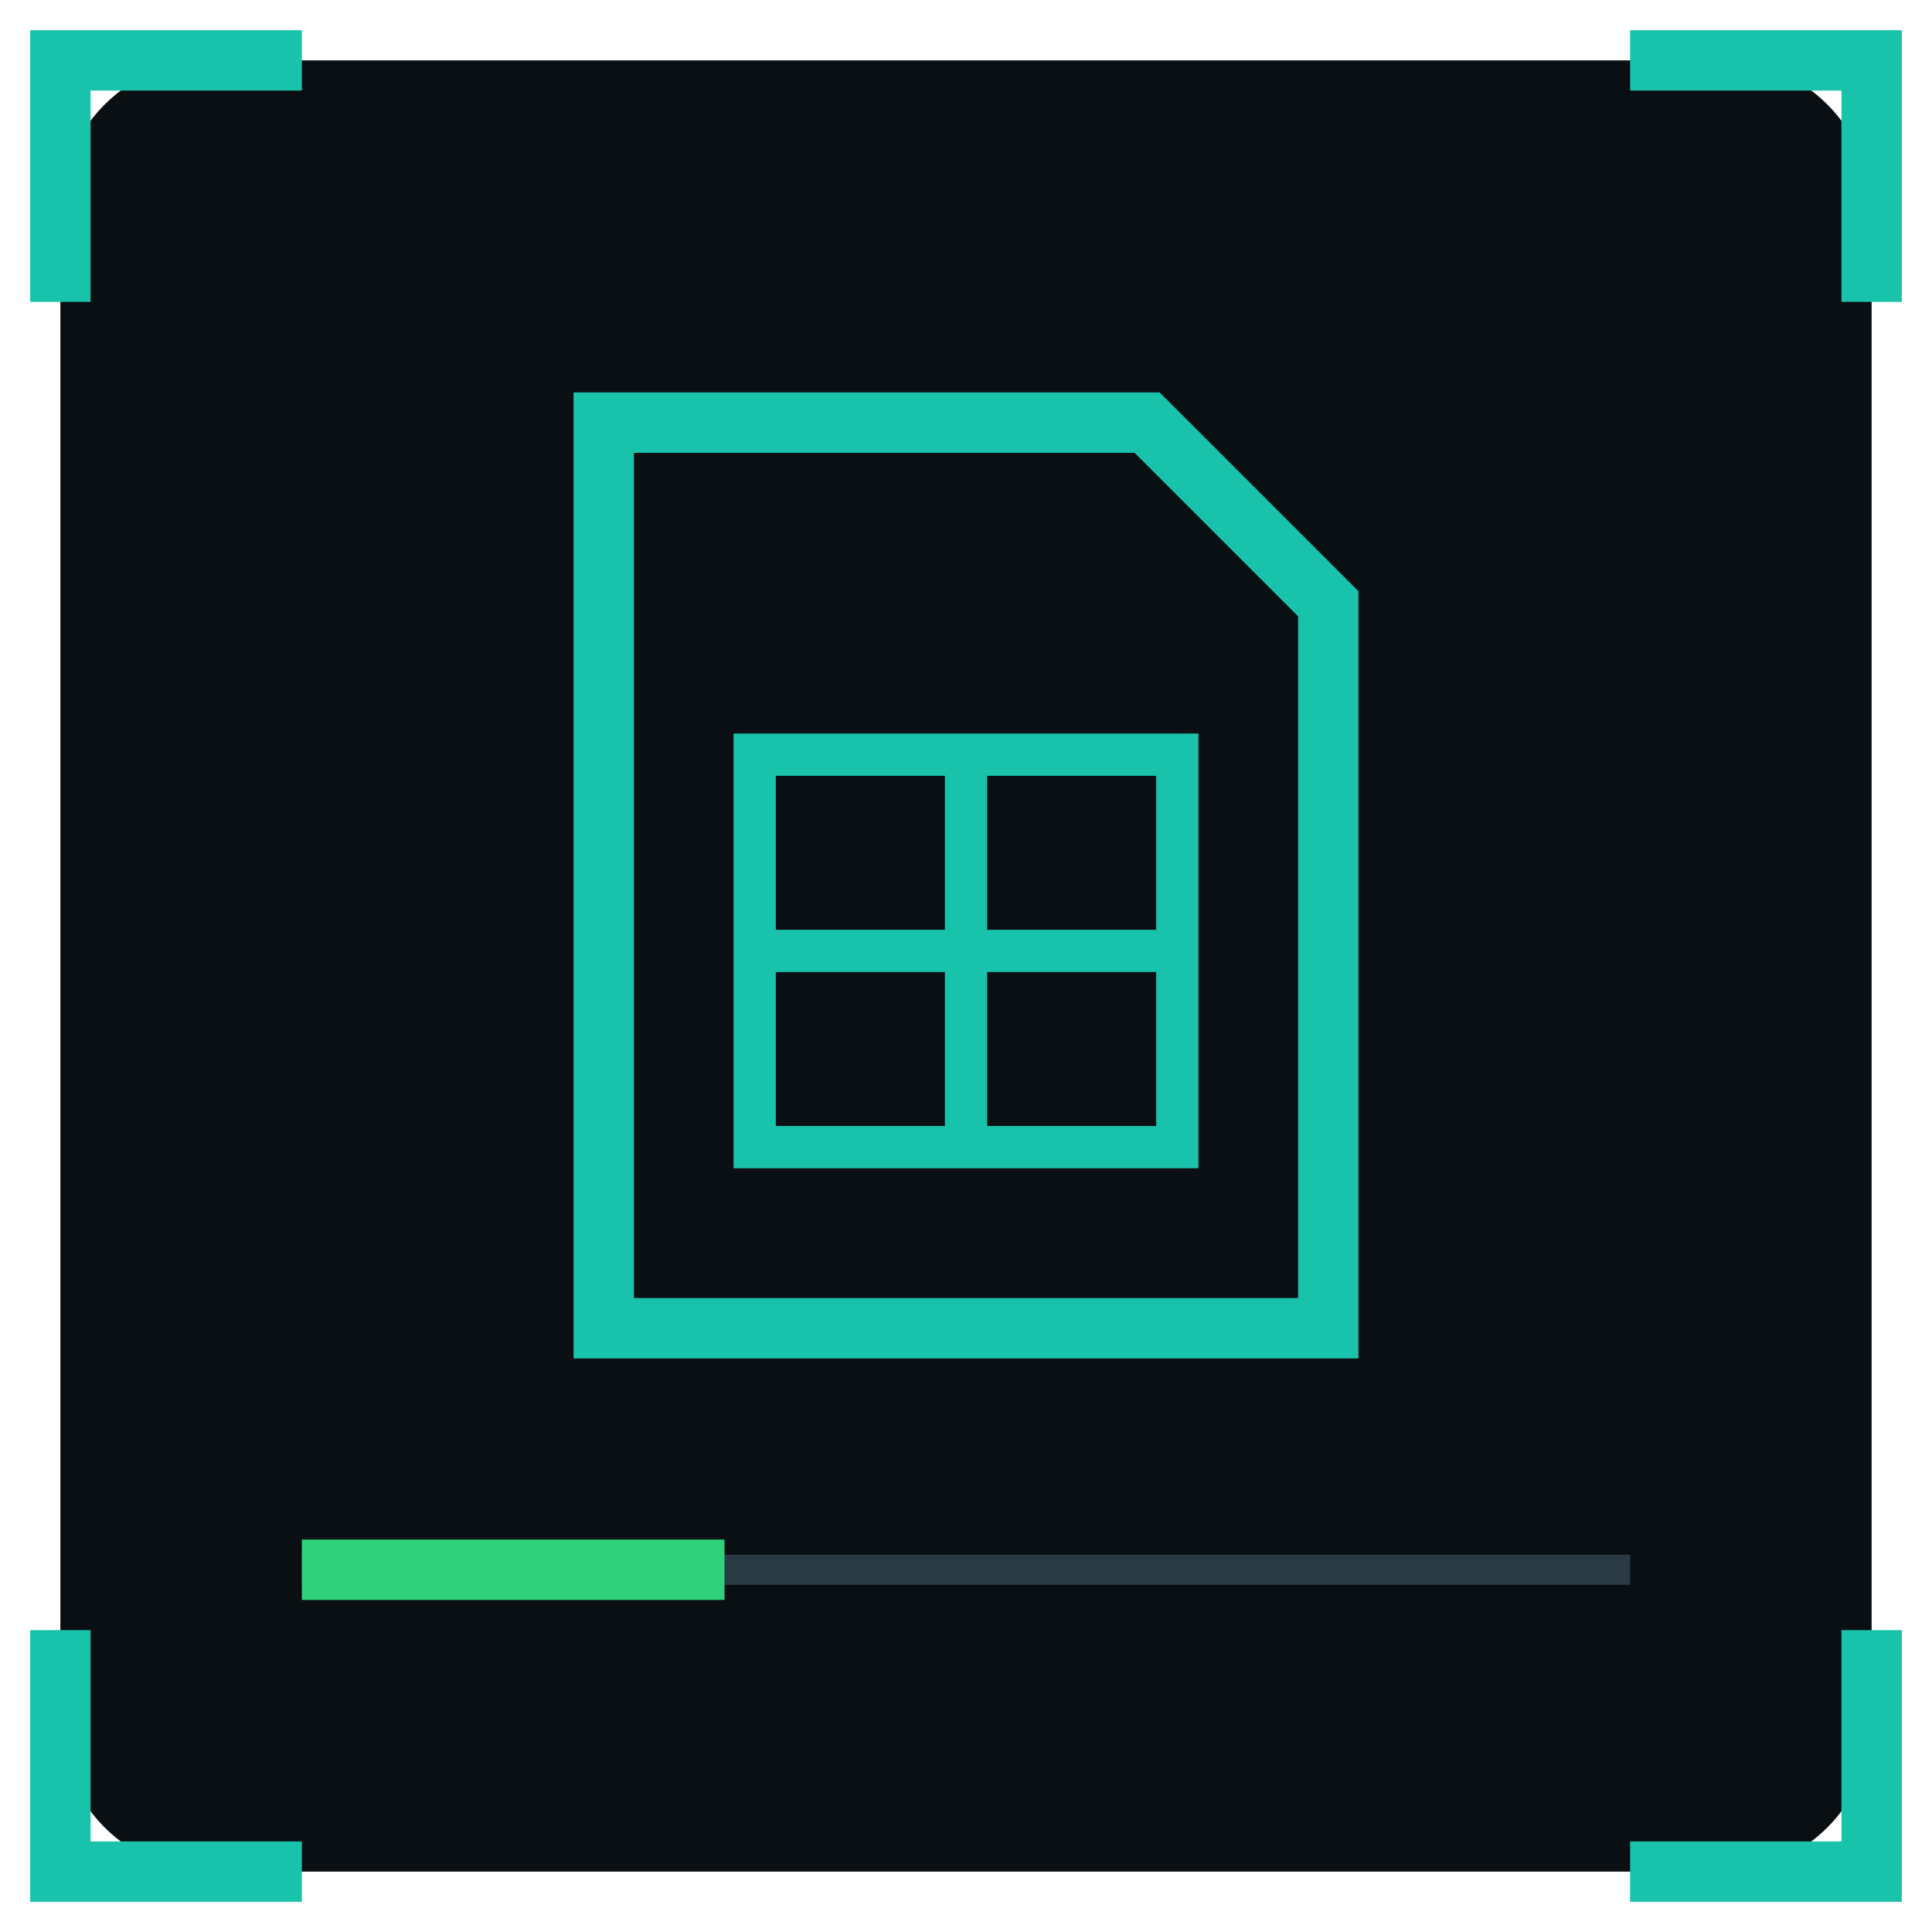
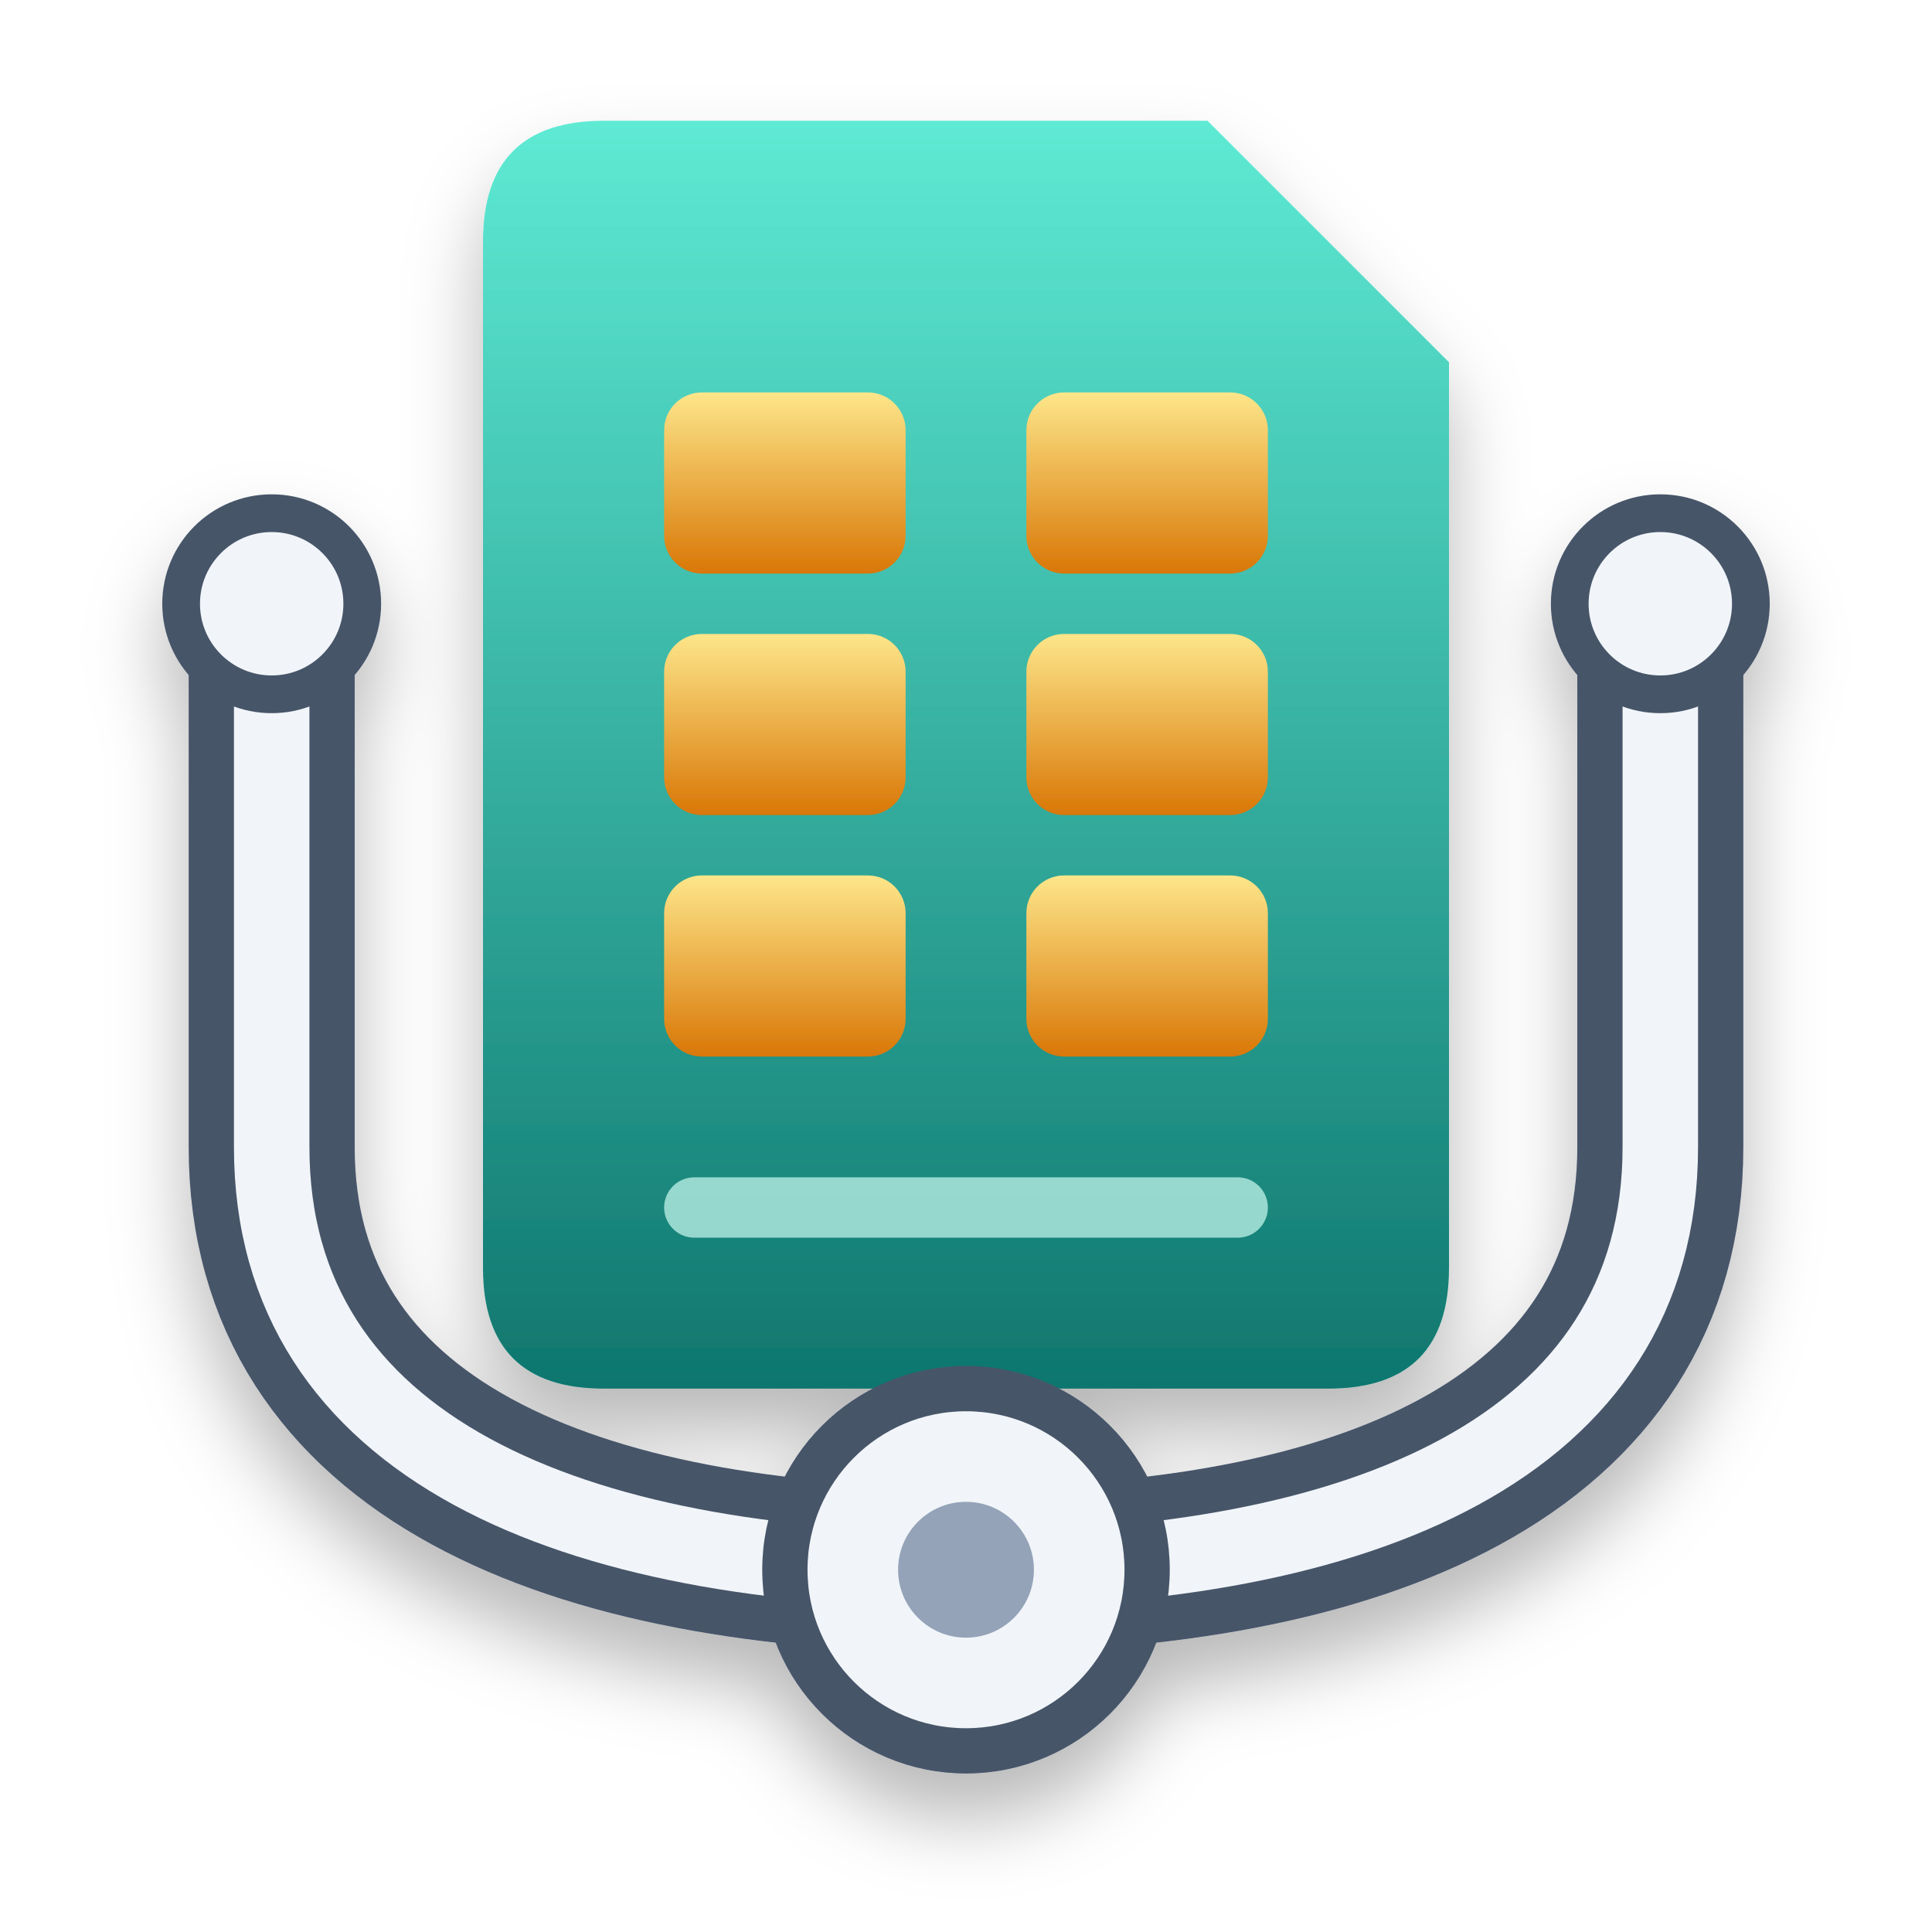
- <svg xmlns="http://www.w3.org/2000/svg" viewBox="0 0 64 64" width="64" height="64" role="img" aria-label="sim-doctor">
-   <rect x="2" y="2" width="60" height="60" rx="5" fill="#0a0f13" />
-   <path d="M2 10 V2 H10 M54 2 H62 V10 M62 54 V62 H54 M10 62 H2 V54" stroke="#19c3ab" stroke-width="2" fill="none" />
-   <path d="M20 14 H38 L44 20 V44 H20 Z" stroke="#19c3ab" stroke-width="2" stroke-linejoin="miter" stroke-linecap="square" fill="none" />
-   <path d="M25 25 H39 V38 H25 Z M32 25 V38 M25 31.5 H39" stroke="#19c3ab" stroke-width="1.4" fill="none" />
-   <path d="M10 52 H54" stroke="#2a3a44" stroke-width="1" />
-   <path d="M10 52 H24" stroke="#2fd27a" stroke-width="2" />
+ <svg xmlns="http://www.w3.org/2000/svg" viewBox="0 0 128 128" width="128" height="128">
+   <defs>
+     <linearGradient id="sim-body" x1="0" y1="0" x2="0" y2="1">
+       <stop offset="0" stop-color="#5EEAD4" />
+       <stop offset="1" stop-color="#0F766E" />
+     </linearGradient>
+     <linearGradient id="sim-gold" x1="0" y1="0" x2="0" y2="1">
+       <stop offset="0" stop-color="#FDE68A" />
+       <stop offset="1" stop-color="#D97706" />
+     </linearGradient>
+     <filter id="sim-shadow" x="-25%" y="-25%" width="150%" height="160%">
+       <feGaussianBlur in="SourceAlpha" stdDeviation="2.5" result="b" />
+       <feOffset in="b" dx="0" dy="3" result="o" />
+       <feComponentTransfer in="o" result="s">
+         <feFuncA type="linear" slope="0.28" />
+       </feComponentTransfer>
+       <feMerge>
+         <feMergeNode in="s" />
+         <feMergeNode in="SourceGraphic" />
+       </feMerge>
+     </filter>
+   </defs>
+   <g filter="url(#sim-shadow)">
+     <path d="M40 8 H80 L96 24 V84 Q96 92 88 92 H40 Q32 92 32 84 V16 Q32 8 40 8 Z" fill="url(#sim-body)" />
+     <g fill="url(#sim-gold)">
+       <rect x="44" y="26" width="16" height="12" rx="2.5" />
+       <rect x="68" y="26" width="16" height="12" rx="2.5" />
+       <rect x="44" y="42" width="16" height="12" rx="2.5" />
+       <rect x="68" y="42" width="16" height="12" rx="2.5" />
+       <rect x="44" y="58" width="16" height="12" rx="2.5" />
+       <rect x="68" y="58" width="16" height="12" rx="2.5" />
+     </g>
+     <rect x="44" y="78" width="40" height="4" rx="2" fill="#CCFBF1" opacity="0.7" />
+     <g fill="none" stroke-linecap="round" stroke-linejoin="round">
+       <path d="M18 40 V76 C18 96 38 104 64 104 C90 104 110 96 110 76 V40" stroke="#475569" stroke-width="11" />
+       <path d="M18 40 V76 C18 96 38 104 64 104 C90 104 110 96 110 76 V40" stroke="#F1F5F9" stroke-width="5" />
+     </g>
+     <circle cx="18" cy="40" r="6" fill="#F1F5F9" stroke="#475569" stroke-width="2.5" />
+     <circle cx="110" cy="40" r="6" fill="#F1F5F9" stroke="#475569" stroke-width="2.5" />
+     <circle cx="64" cy="104" r="12" fill="#F1F5F9" stroke="#475569" stroke-width="3" />
+     <circle cx="64" cy="104" r="4.5" fill="#94A3B8" />
+   </g>
</svg>
